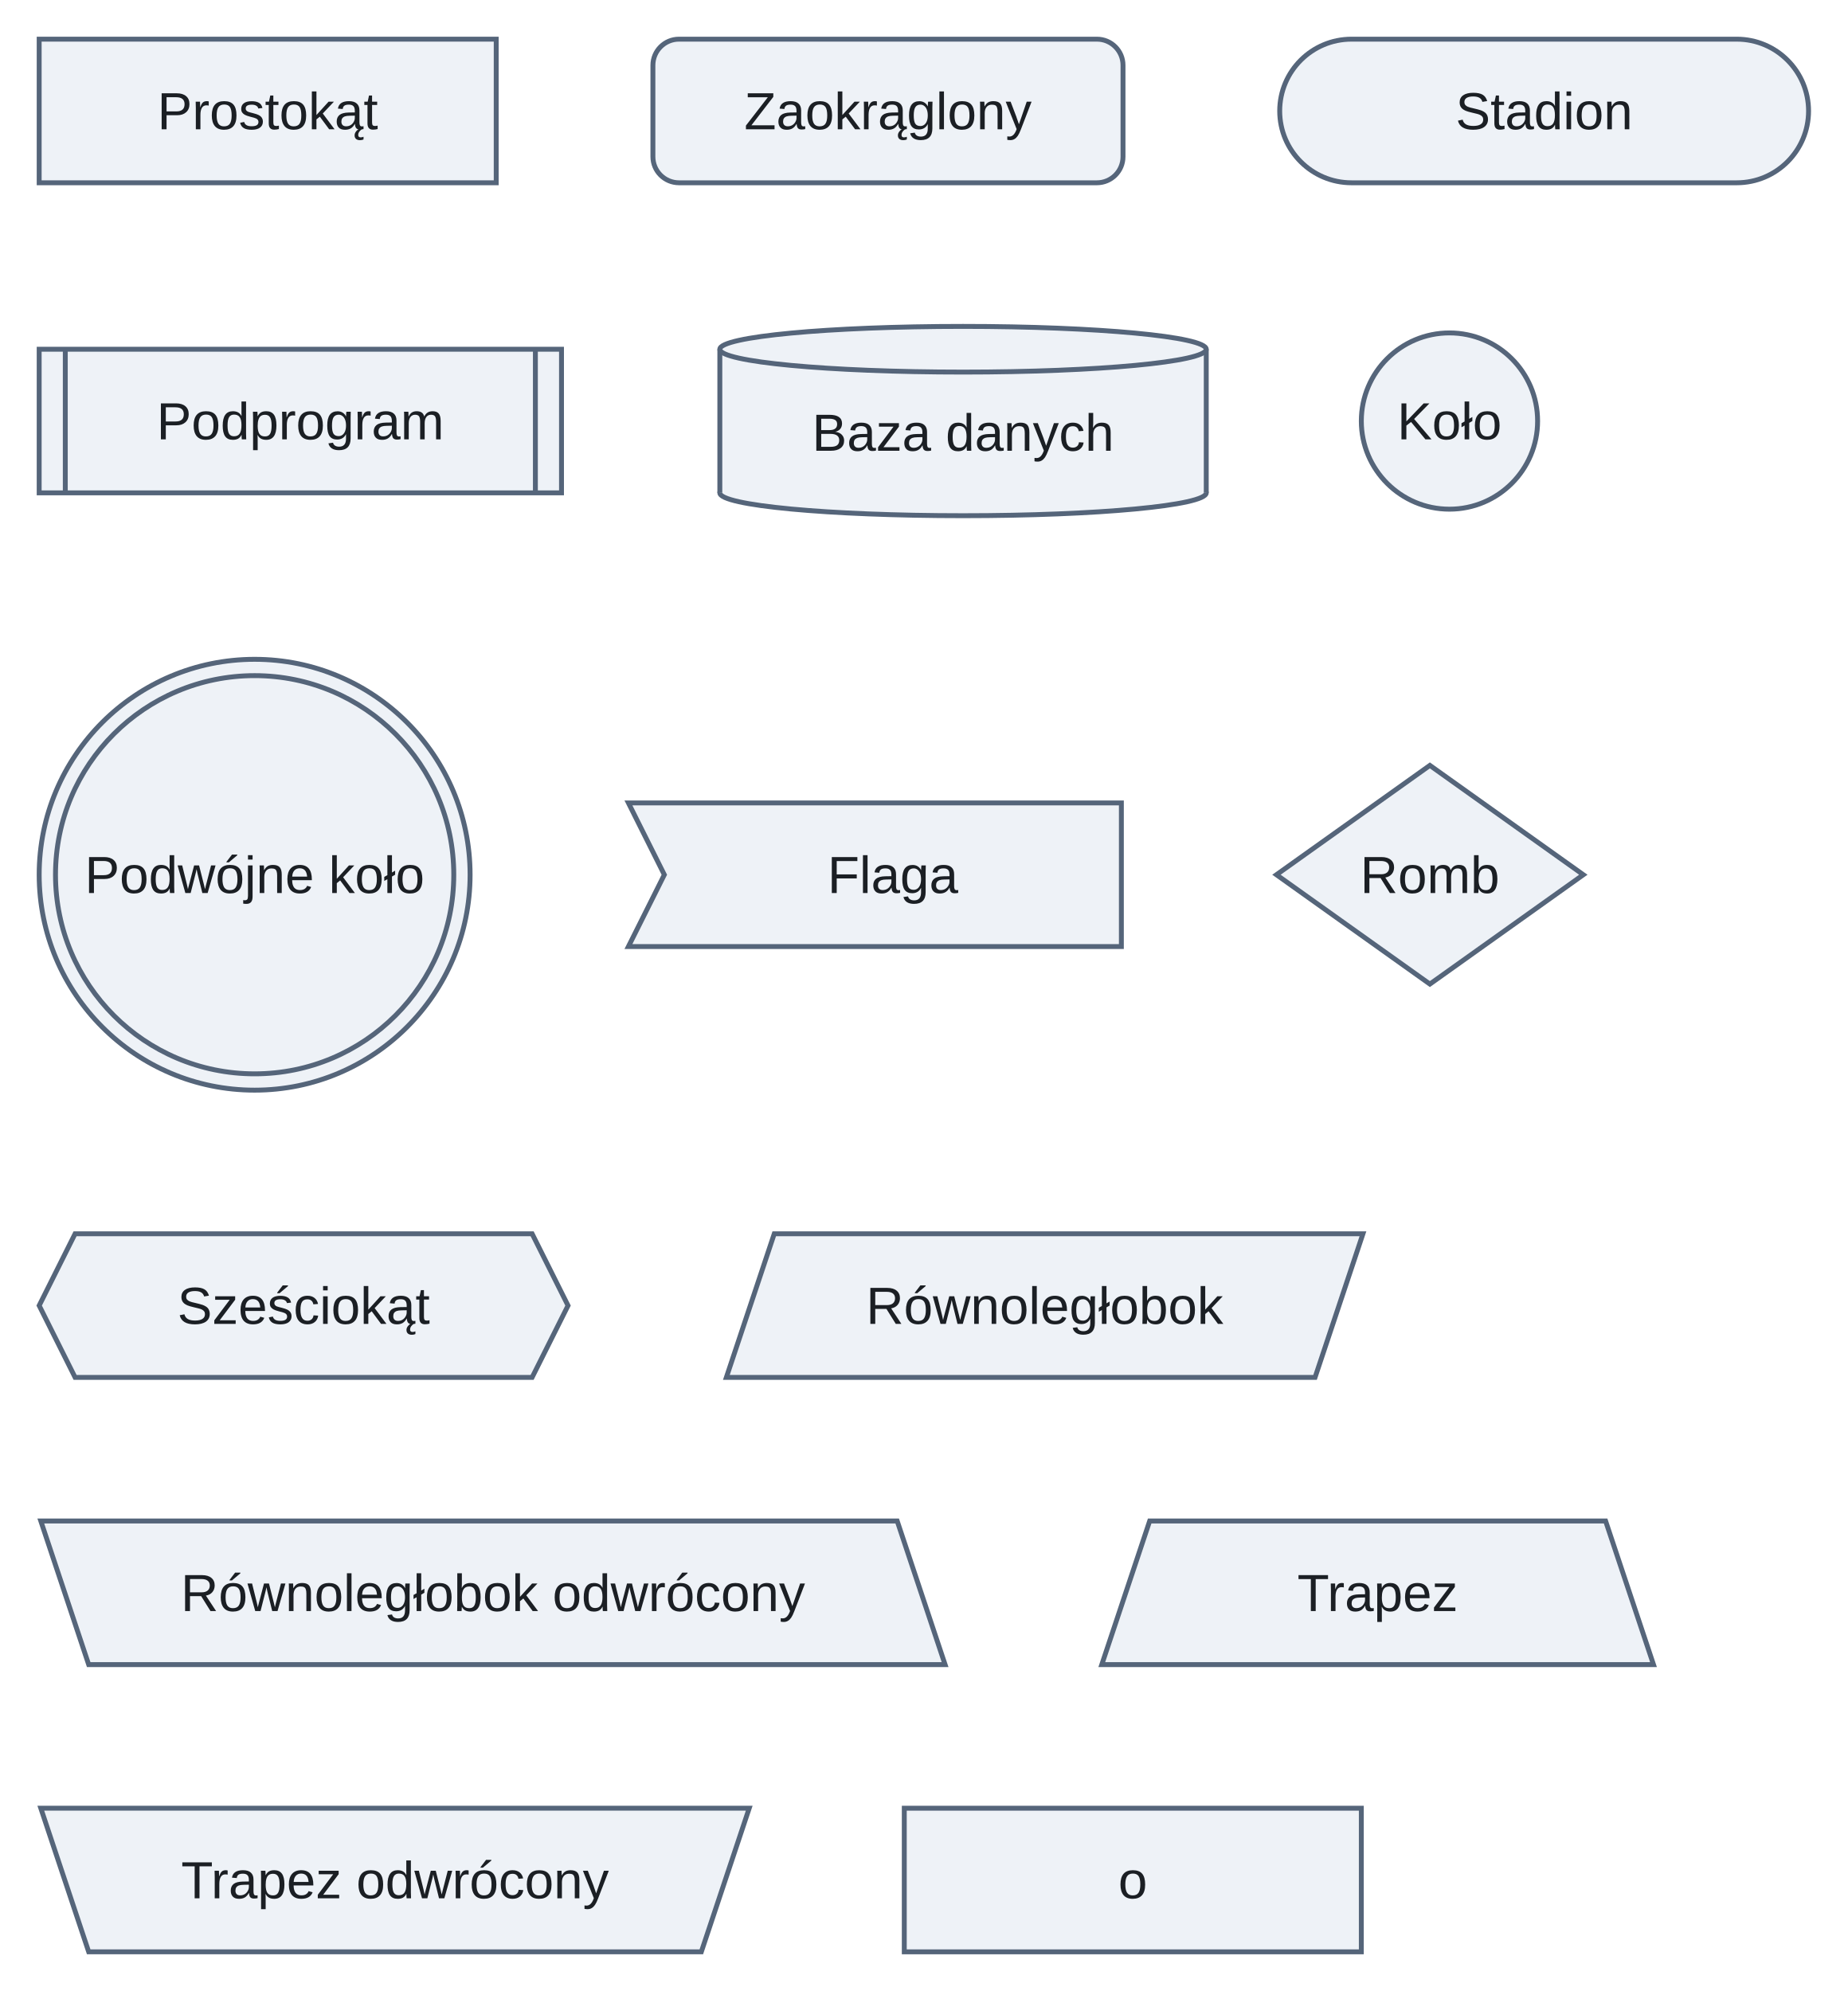
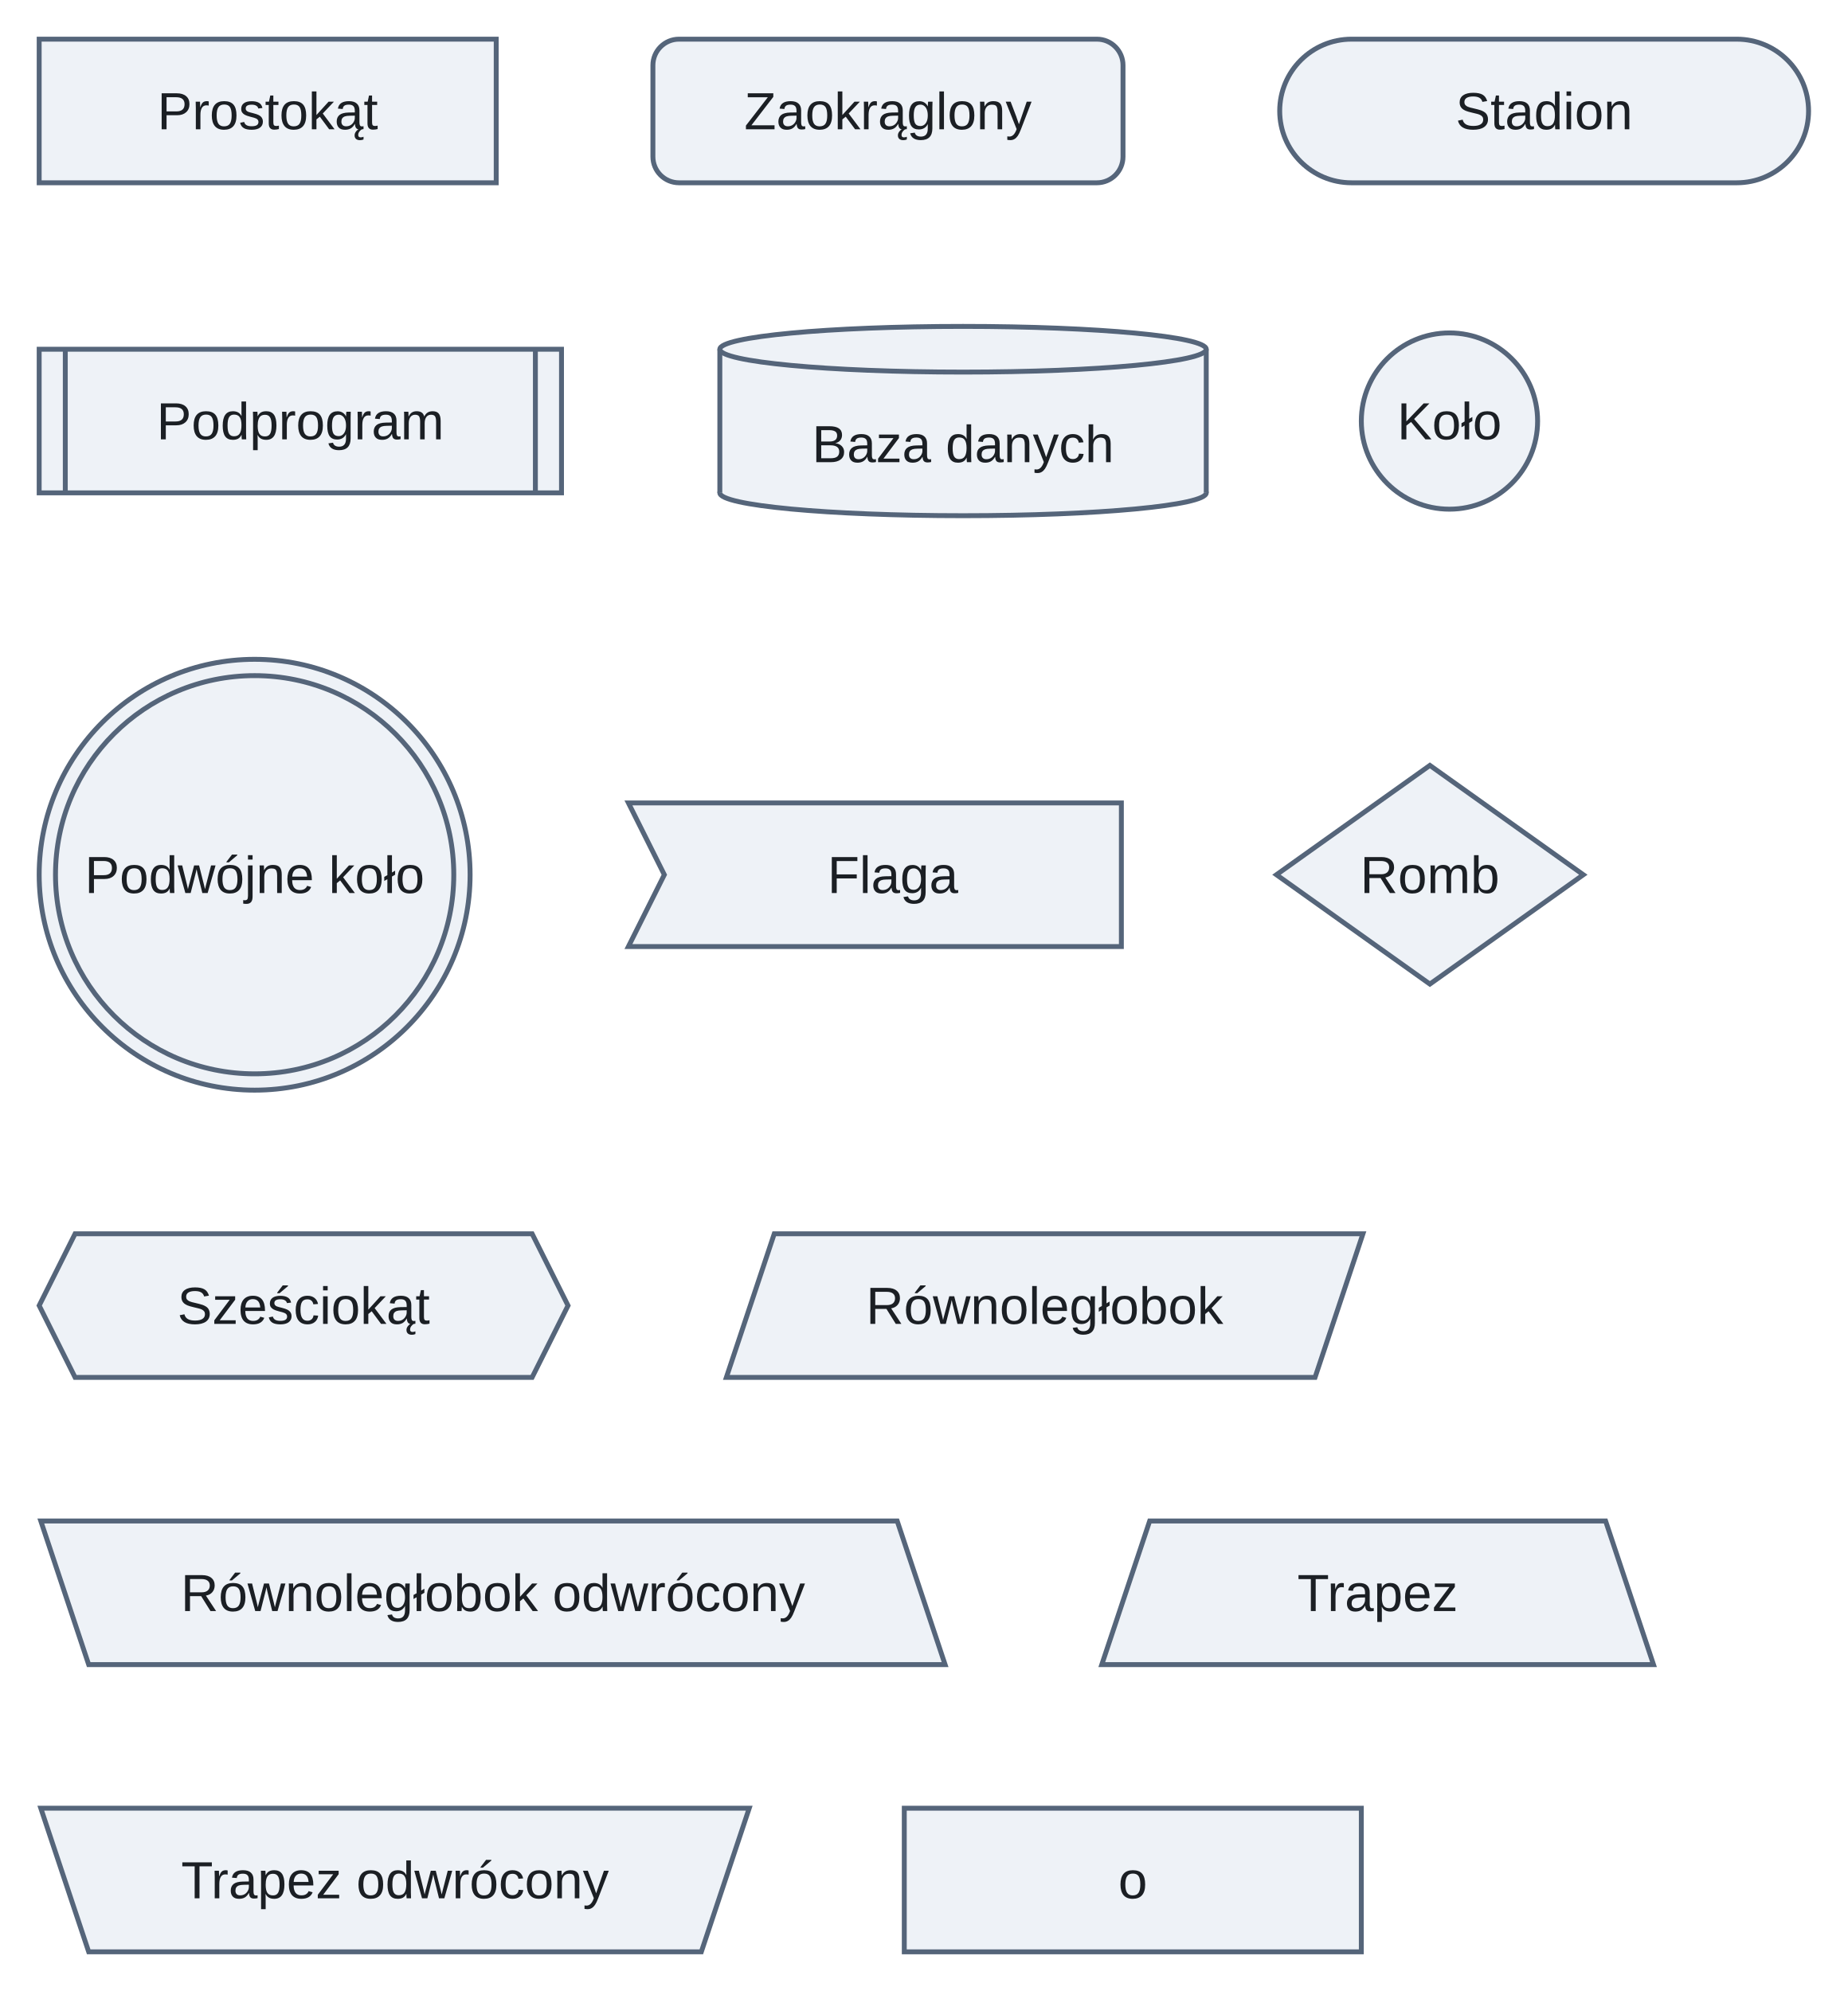
<svg xmlns="http://www.w3.org/2000/svg" version="1.1" width="566" height="610" viewBox="-12 -12 566 610" role="img" font-family="Arimo, Arial, 'Liberation Sans', sans-serif" font-size="16">
  <g fill="#eef2f7" stroke="#55657a" stroke-width="1.5">
    <rect x="0" y="0" width="140" height="44" />
    <rect x="188" y="0" width="144" height="44" rx="8" />
    <rect x="380" y="0" width="162" height="44" rx="22" />
    <rect x="0" y="95" width="160" height="44" />
    <line x1="8" y1="95" x2="8" y2="139" />
    <line x1="152" y1="95" x2="152" y2="139" />
    <ellipse cx="283" cy="139" rx="74.5" ry="7" />
  </g>
  <rect x="208.5" y="95" width="149" height="44" fill="#eef2f7" />
  <g stroke="#55657a" stroke-width="1.5">
    <line x1="208.5" y1="95" x2="208.5" y2="139" />
    <line x1="357.5" y1="95" x2="357.5" y2="139" />
    <ellipse cx="283" cy="95" rx="74.5" ry="7" fill="#eef2f7" />
    <circle cx="432" cy="117" r="27" fill="#eef2f7" />
    <circle cx="66" cy="256" r="66" fill="#eef2f7" />
    <circle cx="66" cy="256" r="61" fill="none" />
    <polygon points="180.5,234 331.5,234 331.5,278 180.5,278 191.5,256" fill="#eef2f7" />
    <polygon points="426,222.5 473,256 426,289.5 379,256" fill="#eef2f7" />
    <polygon points="11,366 151,366 162,388 151,410 11,410 0,388" fill="#eef2f7" />
    <polygon points="225.17,366 405.5,366 390.83,410 210.5,410" fill="#eef2f7" />
    <polygon points="0.5,454 262.83,454 277.5,498 15.17,498" fill="#eef2f7" />
    <polygon points="340.17,454 479.83,454 494.5,498 325.5,498" fill="#eef2f7" />
    <polygon points="0.5,542 217.5,542 202.83,586 15.17,586" fill="#eef2f7" />
    <rect x="265" y="542" width="140" height="44" fill="#eef2f7" />
  </g>
  <g fill="#1b1f24" text-anchor="middle">
    <text x="70" y="27.6">Prostokąt</text>
    <text x="260" y="27.6">Zaokrąglony</text>
    <text x="461" y="27.6">Stadion</text>
    <text x="80" y="122.6">Podprogram</text>
-     <text x="283" y="126.1">Baza danych</text>
+     <text x="283" y="129.6">Baza danych</text>
    <text x="432" y="122.6">Koło</text>
    <text x="66" y="261.6">Podwójne koło</text>
    <text x="261.5" y="261.6">Flaga</text>
    <text x="426" y="261.6">Romb</text>
    <text x="81" y="393.6">Sześciokąt</text>
    <text x="308" y="393.6">Równoległobok</text>
    <text x="139" y="481.6">Równoległobok odwrócony</text>
    <text x="410" y="481.6">Trapez</text>
    <text x="109" y="569.6">Trapez odwrócony</text>
    <text x="335" y="569.6">o</text>
  </g>
</svg>
